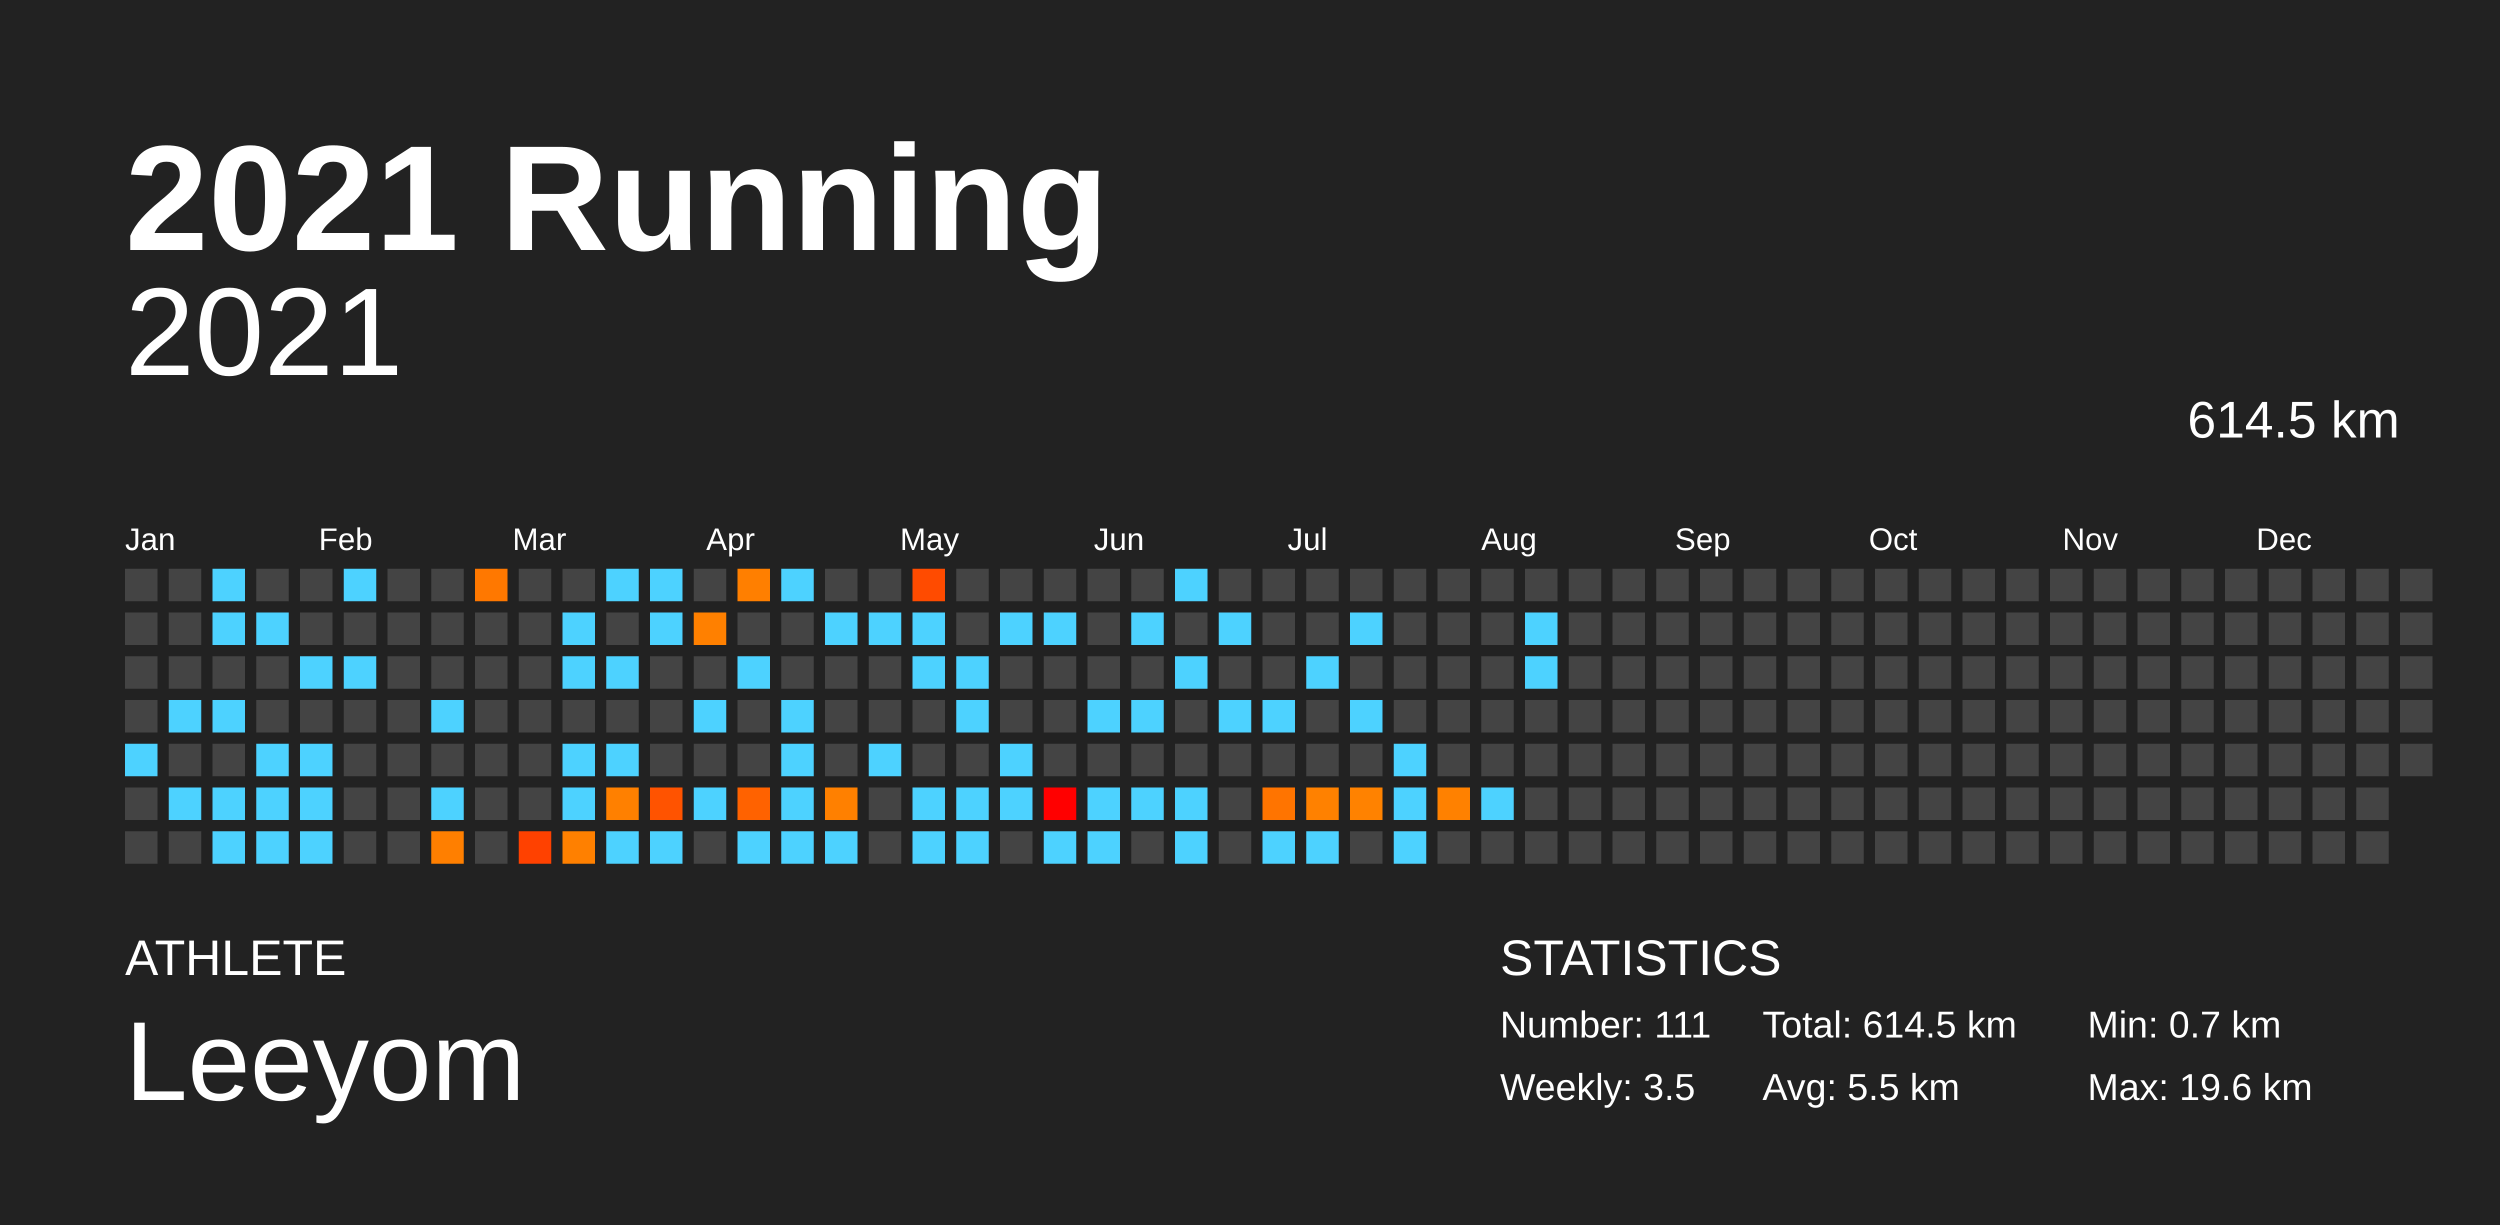
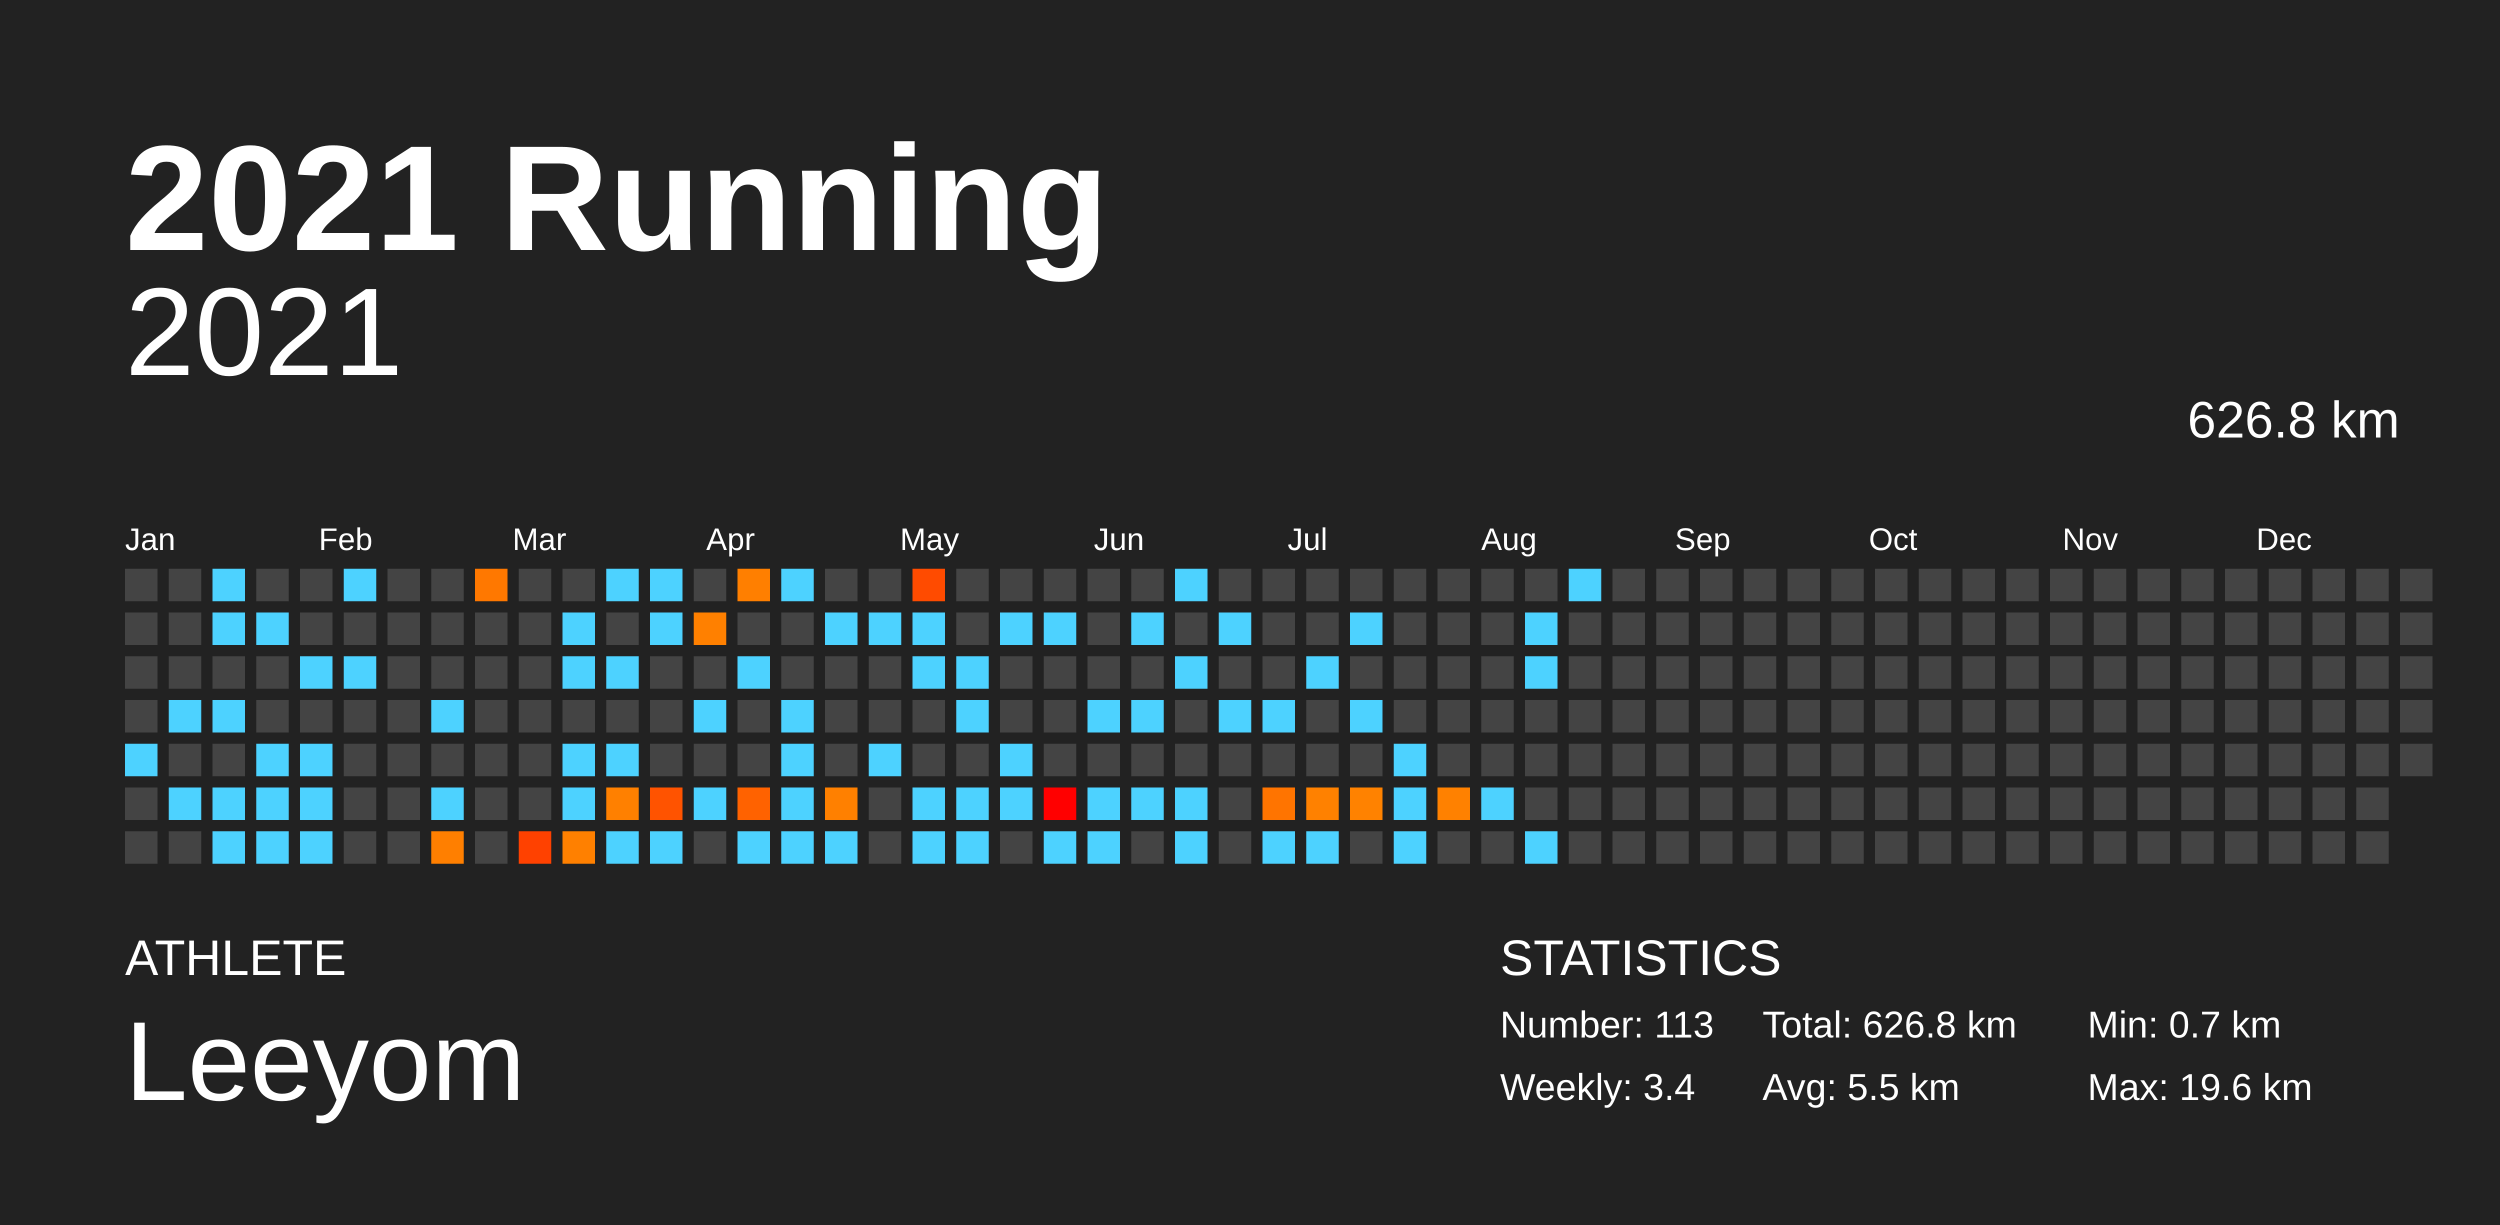
<svg xmlns="http://www.w3.org/2000/svg" baseProfile="full" height="98mm" version="1.1" viewBox="0,0,200,98" width="200mm">
  <defs />
  <rect fill="#222222" height="98" width="200" x="0" y="0" />
  <text fill="#FFFFFF" style="font-size:12px; font-family:Arial; font-weight:bold;" x="10" y="20">2021 Running</text>
  <text fill="#FFFFFF" style="font-size:4px; font-family:Arial" x="10" y="78">ATHLETE</text>
  <text fill="#FFFFFF" style="font-size:9px; font-family:Arial" x="10" y="88">Leeyom</text>
  <text fill="#FFFFFF" style="font-size:4px; font-family:Arial" x="120" y="78">STATISTICS</text>
-   <text fill="#FFFFFF" style="font-size:3px; font-family:Arial" x="120" y="83">Number: 111</text>
-   <text fill="#FFFFFF" style="font-size:3px; font-family:Arial" x="120" y="88">Weekly: 3.5</text>
-   <text fill="#FFFFFF" style="font-size:3px; font-family:Arial" x="141" y="83">Total: 614.5 km</text>
+   <text fill="#FFFFFF" style="font-size:3px; font-family:Arial" x="120" y="83">Number: 113</text>
+   <text fill="#FFFFFF" style="font-size:3px; font-family:Arial" x="120" y="88">Weekly: 3.4</text>
+   <text fill="#FFFFFF" style="font-size:3px; font-family:Arial" x="141" y="83">Total: 626.8 km</text>
  <text fill="#FFFFFF" style="font-size:3px; font-family:Arial" x="141" y="88">Avg: 5.5 km</text>
  <text fill="#FFFFFF" style="font-size:3px; font-family:Arial" x="167" y="83">Min: 0.7 km</text>
  <text fill="#FFFFFF" style="font-size:3px; font-family:Arial" x="167" y="88">Max: 19.6 km</text>
  <text alignment-baseline="hanging" fill="#FFFFFF" style="font-size:10.0px; font-family:Arial;" x="10" y="30">2021</text>
-   <text alignment-baseline="hanging" fill="#FFFFFF" style="font-size:4.125px; font-family:Arial;" x="175" y="35">614.5 km</text>
+   <text alignment-baseline="hanging" fill="#FFFFFF" style="font-size:4.125px; font-family:Arial;" x="175" y="35">626.8 km</text>
  <text fill="#FFFFFF" style="font-size:2.5px; font-family:Arial" x="10.0" y="44">Jan</text>
  <text fill="#FFFFFF" style="font-size:2.5px; font-family:Arial" x="25.5" y="44">Feb</text>
  <text fill="#FFFFFF" style="font-size:2.5px; font-family:Arial" x="41.0" y="44">Mar</text>
  <text fill="#FFFFFF" style="font-size:2.5px; font-family:Arial" x="56.5" y="44">Apr</text>
  <text fill="#FFFFFF" style="font-size:2.5px; font-family:Arial" x="72.0" y="44">May</text>
  <text fill="#FFFFFF" style="font-size:2.5px; font-family:Arial" x="87.5" y="44">Jun</text>
  <text fill="#FFFFFF" style="font-size:2.5px; font-family:Arial" x="103.0" y="44">Jul</text>
  <text fill="#FFFFFF" style="font-size:2.5px; font-family:Arial" x="118.5" y="44">Aug</text>
  <text fill="#FFFFFF" style="font-size:2.5px; font-family:Arial" x="134.0" y="44">Sep</text>
  <text fill="#FFFFFF" style="font-size:2.5px; font-family:Arial" x="149.5" y="44">Oct</text>
  <text fill="#FFFFFF" style="font-size:2.5px; font-family:Arial" x="165.0" y="44">Nov</text>
  <text fill="#FFFFFF" style="font-size:2.5px; font-family:Arial" x="180.5" y="44">Dec</text>
  <rect fill="#444444" height="2.6" width="2.6" x="10.0" y="45.5" />
  <rect fill="#444444" height="2.6" width="2.6" x="10.0" y="49.0" />
  <rect fill="#444444" height="2.6" width="2.6" x="10.0" y="52.5" />
  <rect fill="#444444" height="2.6" width="2.6" x="10.0" y="56.0" />
  <rect fill="#4dd2ff" height="2.6" width="2.6" x="10.0" y="59.5" />
  <rect fill="#444444" height="2.6" width="2.6" x="10.0" y="63.0" />
  <rect fill="#444444" height="2.6" width="2.6" x="10.0" y="66.5" />
  <rect fill="#444444" height="2.6" width="2.6" x="13.5" y="45.5" />
  <rect fill="#444444" height="2.6" width="2.6" x="13.5" y="49.0" />
  <rect fill="#444444" height="2.6" width="2.6" x="13.5" y="52.5" />
  <rect fill="#4dd2ff" height="2.6" width="2.6" x="13.5" y="56.0" />
  <rect fill="#444444" height="2.6" width="2.6" x="13.5" y="59.5" />
  <rect fill="#4dd2ff" height="2.6" width="2.6" x="13.5" y="63.0" />
  <rect fill="#444444" height="2.6" width="2.6" x="13.5" y="66.5" />
  <rect fill="#4dd2ff" height="2.6" width="2.6" x="17.0" y="45.5" />
  <rect fill="#4dd2ff" height="2.6" width="2.6" x="17.0" y="49.0" />
  <rect fill="#444444" height="2.6" width="2.6" x="17.0" y="52.5" />
  <rect fill="#4dd2ff" height="2.6" width="2.6" x="17.0" y="56.0" />
  <rect fill="#444444" height="2.6" width="2.6" x="17.0" y="59.5" />
  <rect fill="#4dd2ff" height="2.6" width="2.6" x="17.0" y="63.0" />
  <rect fill="#4dd2ff" height="2.6" width="2.6" x="17.0" y="66.5" />
  <rect fill="#444444" height="2.6" width="2.6" x="20.5" y="45.5" />
  <rect fill="#4dd2ff" height="2.6" width="2.6" x="20.5" y="49.0" />
  <rect fill="#444444" height="2.6" width="2.6" x="20.5" y="52.5" />
  <rect fill="#444444" height="2.6" width="2.6" x="20.5" y="56.0" />
  <rect fill="#4dd2ff" height="2.6" width="2.6" x="20.5" y="59.5" />
  <rect fill="#4dd2ff" height="2.6" width="2.6" x="20.5" y="63.0" />
  <rect fill="#4dd2ff" height="2.6" width="2.6" x="20.5" y="66.5" />
  <rect fill="#444444" height="2.6" width="2.6" x="24.0" y="45.5" />
  <rect fill="#444444" height="2.6" width="2.6" x="24.0" y="49.0" />
  <rect fill="#4dd2ff" height="2.6" width="2.6" x="24.0" y="52.5" />
  <rect fill="#444444" height="2.6" width="2.6" x="24.0" y="56.0" />
  <rect fill="#4dd2ff" height="2.6" width="2.6" x="24.0" y="59.5" />
  <rect fill="#4dd2ff" height="2.6" width="2.6" x="24.0" y="63.0" />
  <rect fill="#4dd2ff" height="2.6" width="2.6" x="24.0" y="66.5" />
  <rect fill="#4dd2ff" height="2.6" width="2.6" x="27.5" y="45.5" />
  <rect fill="#444444" height="2.6" width="2.6" x="27.5" y="49.0" />
  <rect fill="#4dd2ff" height="2.6" width="2.6" x="27.5" y="52.5" />
  <rect fill="#444444" height="2.6" width="2.6" x="27.5" y="56.0" />
  <rect fill="#444444" height="2.6" width="2.6" x="27.5" y="59.5" />
  <rect fill="#444444" height="2.6" width="2.6" x="27.5" y="63.0" />
  <rect fill="#444444" height="2.6" width="2.6" x="27.5" y="66.5" />
  <rect fill="#444444" height="2.6" width="2.6" x="31.0" y="45.5" />
  <rect fill="#444444" height="2.6" width="2.6" x="31.0" y="49.0" />
  <rect fill="#444444" height="2.6" width="2.6" x="31.0" y="52.5" />
  <rect fill="#444444" height="2.6" width="2.6" x="31.0" y="56.0" />
  <rect fill="#444444" height="2.6" width="2.6" x="31.0" y="59.5" />
  <rect fill="#444444" height="2.6" width="2.6" x="31.0" y="63.0" />
  <rect fill="#444444" height="2.6" width="2.6" x="31.0" y="66.5" />
  <rect fill="#444444" height="2.6" width="2.6" x="34.5" y="45.5" />
  <rect fill="#444444" height="2.6" width="2.6" x="34.5" y="49.0" />
  <rect fill="#444444" height="2.6" width="2.6" x="34.5" y="52.5" />
  <rect fill="#4dd2ff" height="2.6" width="2.6" x="34.5" y="56.0" />
  <rect fill="#444444" height="2.6" width="2.6" x="34.5" y="59.5" />
  <rect fill="#4dd2ff" height="2.6" width="2.6" x="34.5" y="63.0" />
  <rect fill="#ff7f00" height="2.6" width="2.6" x="34.5" y="66.5" />
  <rect fill="#ff7800" height="2.6" width="2.6" x="38.0" y="45.5" />
  <rect fill="#444444" height="2.6" width="2.6" x="38.0" y="49.0" />
  <rect fill="#444444" height="2.6" width="2.6" x="38.0" y="52.5" />
  <rect fill="#444444" height="2.6" width="2.6" x="38.0" y="56.0" />
  <rect fill="#444444" height="2.6" width="2.6" x="38.0" y="59.5" />
  <rect fill="#444444" height="2.6" width="2.6" x="38.0" y="63.0" />
  <rect fill="#444444" height="2.6" width="2.6" x="38.0" y="66.5" />
  <rect fill="#444444" height="2.6" width="2.6" x="41.5" y="45.5" />
  <rect fill="#444444" height="2.6" width="2.6" x="41.5" y="49.0" />
  <rect fill="#444444" height="2.6" width="2.6" x="41.5" y="52.5" />
  <rect fill="#444444" height="2.6" width="2.6" x="41.5" y="56.0" />
  <rect fill="#444444" height="2.6" width="2.6" x="41.5" y="59.5" />
  <rect fill="#444444" height="2.6" width="2.6" x="41.5" y="63.0" />
  <rect fill="#ff4100" height="2.6" width="2.6" x="41.5" y="66.5" />
  <rect fill="#444444" height="2.6" width="2.6" x="45.0" y="45.5" />
  <rect fill="#4dd2ff" height="2.6" width="2.6" x="45.0" y="49.0" />
  <rect fill="#4dd2ff" height="2.6" width="2.6" x="45.0" y="52.5" />
  <rect fill="#444444" height="2.6" width="2.6" x="45.0" y="56.0" />
  <rect fill="#4dd2ff" height="2.6" width="2.6" x="45.0" y="59.5" />
  <rect fill="#4dd2ff" height="2.6" width="2.6" x="45.0" y="63.0" />
  <rect fill="#ff8000" height="2.6" width="2.6" x="45.0" y="66.5" />
  <rect fill="#4dd2ff" height="2.6" width="2.6" x="48.5" y="45.5" />
  <rect fill="#444444" height="2.6" width="2.6" x="48.5" y="49.0" />
  <rect fill="#4dd2ff" height="2.6" width="2.6" x="48.5" y="52.5" />
  <rect fill="#444444" height="2.6" width="2.6" x="48.5" y="56.0" />
  <rect fill="#4dd2ff" height="2.6" width="2.6" x="48.5" y="59.5" />
  <rect fill="#ff8000" height="2.6" width="2.6" x="48.5" y="63.0" />
  <rect fill="#4dd2ff" height="2.6" width="2.6" x="48.5" y="66.5" />
  <rect fill="#4dd2ff" height="2.6" width="2.6" x="52.0" y="45.5" />
  <rect fill="#4dd2ff" height="2.6" width="2.6" x="52.0" y="49.0" />
  <rect fill="#444444" height="2.6" width="2.6" x="52.0" y="52.5" />
  <rect fill="#444444" height="2.6" width="2.6" x="52.0" y="56.0" />
  <rect fill="#444444" height="2.6" width="2.6" x="52.0" y="59.5" />
  <rect fill="#ff5300" height="2.6" width="2.6" x="52.0" y="63.0" />
  <rect fill="#4dd2ff" height="2.6" width="2.6" x="52.0" y="66.5" />
  <rect fill="#444444" height="2.6" width="2.6" x="55.5" y="45.5" />
  <rect fill="#ff8000" height="2.6" width="2.6" x="55.5" y="49.0" />
  <rect fill="#444444" height="2.6" width="2.6" x="55.5" y="52.5" />
  <rect fill="#4dd2ff" height="2.6" width="2.6" x="55.5" y="56.0" />
  <rect fill="#444444" height="2.6" width="2.6" x="55.5" y="59.5" />
  <rect fill="#4dd2ff" height="2.6" width="2.6" x="55.5" y="63.0" />
  <rect fill="#444444" height="2.6" width="2.6" x="55.5" y="66.5" />
  <rect fill="#ff7f00" height="2.6" width="2.6" x="59.0" y="45.5" />
  <rect fill="#444444" height="2.6" width="2.6" x="59.0" y="49.0" />
  <rect fill="#4dd2ff" height="2.6" width="2.6" x="59.0" y="52.5" />
  <rect fill="#444444" height="2.6" width="2.6" x="59.0" y="56.0" />
  <rect fill="#444444" height="2.6" width="2.6" x="59.0" y="59.5" />
  <rect fill="#ff6200" height="2.6" width="2.6" x="59.0" y="63.0" />
  <rect fill="#4dd2ff" height="2.6" width="2.6" x="59.0" y="66.5" />
  <rect fill="#4dd2ff" height="2.6" width="2.6" x="62.5" y="45.5" />
  <rect fill="#444444" height="2.6" width="2.6" x="62.5" y="49.0" />
  <rect fill="#444444" height="2.6" width="2.6" x="62.5" y="52.5" />
  <rect fill="#4dd2ff" height="2.6" width="2.6" x="62.5" y="56.0" />
  <rect fill="#4dd2ff" height="2.6" width="2.6" x="62.5" y="59.5" />
  <rect fill="#4dd2ff" height="2.6" width="2.6" x="62.5" y="63.0" />
  <rect fill="#4dd2ff" height="2.6" width="2.6" x="62.5" y="66.5" />
  <rect fill="#444444" height="2.6" width="2.6" x="66.0" y="45.5" />
  <rect fill="#4dd2ff" height="2.6" width="2.6" x="66.0" y="49.0" />
  <rect fill="#444444" height="2.6" width="2.6" x="66.0" y="52.5" />
  <rect fill="#444444" height="2.6" width="2.6" x="66.0" y="56.0" />
  <rect fill="#444444" height="2.6" width="2.6" x="66.0" y="59.5" />
  <rect fill="#ff8000" height="2.6" width="2.6" x="66.0" y="63.0" />
  <rect fill="#4dd2ff" height="2.6" width="2.6" x="66.0" y="66.5" />
  <rect fill="#444444" height="2.6" width="2.6" x="69.5" y="45.5" />
  <rect fill="#4dd2ff" height="2.6" width="2.6" x="69.5" y="49.0" />
  <rect fill="#444444" height="2.6" width="2.6" x="69.5" y="52.5" />
  <rect fill="#444444" height="2.6" width="2.6" x="69.5" y="56.0" />
  <rect fill="#4dd2ff" height="2.6" width="2.6" x="69.5" y="59.5" />
  <rect fill="#444444" height="2.6" width="2.6" x="69.5" y="63.0" />
  <rect fill="#444444" height="2.6" width="2.6" x="69.5" y="66.5" />
  <rect fill="#ff4b00" height="2.6" width="2.6" x="73.0" y="45.5" />
  <rect fill="#4dd2ff" height="2.6" width="2.6" x="73.0" y="49.0" />
  <rect fill="#4dd2ff" height="2.6" width="2.6" x="73.0" y="52.5" />
  <rect fill="#444444" height="2.6" width="2.6" x="73.0" y="56.0" />
  <rect fill="#444444" height="2.6" width="2.6" x="73.0" y="59.5" />
  <rect fill="#4dd2ff" height="2.6" width="2.6" x="73.0" y="63.0" />
  <rect fill="#4dd2ff" height="2.6" width="2.6" x="73.0" y="66.5" />
  <rect fill="#444444" height="2.6" width="2.6" x="76.5" y="45.5" />
  <rect fill="#444444" height="2.6" width="2.6" x="76.5" y="49.0" />
  <rect fill="#4dd2ff" height="2.6" width="2.6" x="76.5" y="52.5" />
  <rect fill="#4dd2ff" height="2.6" width="2.6" x="76.5" y="56.0" />
  <rect fill="#444444" height="2.6" width="2.6" x="76.5" y="59.5" />
  <rect fill="#4dd2ff" height="2.6" width="2.6" x="76.5" y="63.0" />
  <rect fill="#4dd2ff" height="2.6" width="2.6" x="76.5" y="66.5" />
  <rect fill="#444444" height="2.6" width="2.6" x="80.0" y="45.5" />
  <rect fill="#4dd2ff" height="2.6" width="2.6" x="80.0" y="49.0" />
  <rect fill="#444444" height="2.6" width="2.6" x="80.0" y="52.5" />
  <rect fill="#444444" height="2.6" width="2.6" x="80.0" y="56.0" />
  <rect fill="#4dd2ff" height="2.6" width="2.6" x="80.0" y="59.5" />
  <rect fill="#4dd2ff" height="2.6" width="2.6" x="80.0" y="63.0" />
  <rect fill="#444444" height="2.6" width="2.6" x="80.0" y="66.5" />
  <rect fill="#444444" height="2.6" width="2.6" x="83.5" y="45.5" />
  <rect fill="#4dd2ff" height="2.6" width="2.6" x="83.5" y="49.0" />
  <rect fill="#444444" height="2.6" width="2.6" x="83.5" y="52.5" />
  <rect fill="#444444" height="2.6" width="2.6" x="83.5" y="56.0" />
  <rect fill="#444444" height="2.6" width="2.6" x="83.5" y="59.5" />
  <rect fill="#ff0000" height="2.6" width="2.6" x="83.5" y="63.0" />
  <rect fill="#4dd2ff" height="2.6" width="2.6" x="83.5" y="66.5" />
  <rect fill="#444444" height="2.6" width="2.6" x="87.0" y="45.5" />
  <rect fill="#444444" height="2.6" width="2.6" x="87.0" y="49.0" />
  <rect fill="#444444" height="2.6" width="2.6" x="87.0" y="52.5" />
  <rect fill="#4dd2ff" height="2.6" width="2.6" x="87.0" y="56.0" />
  <rect fill="#444444" height="2.6" width="2.6" x="87.0" y="59.5" />
  <rect fill="#4dd2ff" height="2.6" width="2.6" x="87.0" y="63.0" />
  <rect fill="#4dd2ff" height="2.6" width="2.6" x="87.0" y="66.5" />
  <rect fill="#444444" height="2.6" width="2.6" x="90.5" y="45.5" />
  <rect fill="#4dd2ff" height="2.6" width="2.6" x="90.5" y="49.0" />
  <rect fill="#444444" height="2.6" width="2.6" x="90.5" y="52.5" />
  <rect fill="#4dd2ff" height="2.6" width="2.6" x="90.5" y="56.0" />
  <rect fill="#444444" height="2.6" width="2.6" x="90.5" y="59.5" />
  <rect fill="#4dd2ff" height="2.6" width="2.6" x="90.5" y="63.0" />
  <rect fill="#444444" height="2.6" width="2.6" x="90.5" y="66.5" />
  <rect fill="#4dd2ff" height="2.6" width="2.6" x="94.0" y="45.5" />
  <rect fill="#444444" height="2.6" width="2.6" x="94.0" y="49.0" />
  <rect fill="#4dd2ff" height="2.6" width="2.6" x="94.0" y="52.5" />
  <rect fill="#444444" height="2.6" width="2.6" x="94.0" y="56.0" />
  <rect fill="#444444" height="2.6" width="2.6" x="94.0" y="59.5" />
  <rect fill="#4dd2ff" height="2.6" width="2.6" x="94.0" y="63.0" />
  <rect fill="#4dd2ff" height="2.6" width="2.6" x="94.0" y="66.5" />
  <rect fill="#444444" height="2.6" width="2.6" x="97.5" y="45.5" />
  <rect fill="#4dd2ff" height="2.6" width="2.6" x="97.5" y="49.0" />
  <rect fill="#444444" height="2.6" width="2.6" x="97.5" y="52.5" />
  <rect fill="#4dd2ff" height="2.6" width="2.6" x="97.5" y="56.0" />
  <rect fill="#444444" height="2.6" width="2.6" x="97.5" y="59.5" />
  <rect fill="#444444" height="2.6" width="2.6" x="97.5" y="63.0" />
  <rect fill="#444444" height="2.6" width="2.6" x="97.5" y="66.5" />
  <rect fill="#444444" height="2.6" width="2.6" x="101.0" y="45.5" />
  <rect fill="#444444" height="2.6" width="2.6" x="101.0" y="49.0" />
  <rect fill="#444444" height="2.6" width="2.6" x="101.0" y="52.5" />
  <rect fill="#4dd2ff" height="2.6" width="2.6" x="101.0" y="56.0" />
  <rect fill="#444444" height="2.6" width="2.6" x="101.0" y="59.5" />
  <rect fill="#ff7400" height="2.6" width="2.6" x="101.0" y="63.0" />
  <rect fill="#4dd2ff" height="2.6" width="2.6" x="101.0" y="66.5" />
  <rect fill="#444444" height="2.6" width="2.6" x="104.5" y="45.5" />
  <rect fill="#444444" height="2.6" width="2.6" x="104.5" y="49.0" />
  <rect fill="#4dd2ff" height="2.6" width="2.6" x="104.5" y="52.5" />
  <rect fill="#444444" height="2.6" width="2.6" x="104.5" y="56.0" />
  <rect fill="#444444" height="2.6" width="2.6" x="104.5" y="59.5" />
  <rect fill="#ff8100" height="2.6" width="2.6" x="104.5" y="63.0" />
  <rect fill="#4dd2ff" height="2.6" width="2.6" x="104.5" y="66.5" />
  <rect fill="#444444" height="2.6" width="2.6" x="108.0" y="45.5" />
  <rect fill="#4dd2ff" height="2.6" width="2.6" x="108.0" y="49.0" />
  <rect fill="#444444" height="2.6" width="2.6" x="108.0" y="52.5" />
  <rect fill="#4dd2ff" height="2.6" width="2.6" x="108.0" y="56.0" />
  <rect fill="#444444" height="2.6" width="2.6" x="108.0" y="59.5" />
  <rect fill="#ff8200" height="2.6" width="2.6" x="108.0" y="63.0" />
  <rect fill="#444444" height="2.6" width="2.6" x="108.0" y="66.5" />
  <rect fill="#444444" height="2.6" width="2.6" x="111.5" y="45.5" />
  <rect fill="#444444" height="2.6" width="2.6" x="111.5" y="49.0" />
  <rect fill="#444444" height="2.6" width="2.6" x="111.5" y="52.5" />
  <rect fill="#444444" height="2.6" width="2.6" x="111.5" y="56.0" />
  <rect fill="#4dd2ff" height="2.6" width="2.6" x="111.5" y="59.5" />
  <rect fill="#4dd2ff" height="2.6" width="2.6" x="111.5" y="63.0" />
  <rect fill="#4dd2ff" height="2.6" width="2.6" x="111.5" y="66.5" />
  <rect fill="#444444" height="2.6" width="2.6" x="115.0" y="45.5" />
  <rect fill="#444444" height="2.6" width="2.6" x="115.0" y="49.0" />
  <rect fill="#444444" height="2.6" width="2.6" x="115.0" y="52.5" />
  <rect fill="#444444" height="2.6" width="2.6" x="115.0" y="56.0" />
  <rect fill="#444444" height="2.6" width="2.6" x="115.0" y="59.5" />
  <rect fill="#ff8100" height="2.6" width="2.6" x="115.0" y="63.0" />
  <rect fill="#444444" height="2.6" width="2.6" x="115.0" y="66.5" />
  <rect fill="#444444" height="2.6" width="2.6" x="118.5" y="45.5" />
  <rect fill="#444444" height="2.6" width="2.6" x="118.5" y="49.0" />
  <rect fill="#444444" height="2.6" width="2.6" x="118.5" y="52.5" />
  <rect fill="#444444" height="2.6" width="2.6" x="118.5" y="56.0" />
  <rect fill="#444444" height="2.6" width="2.6" x="118.5" y="59.5" />
  <rect fill="#4dd2ff" height="2.6" width="2.6" x="118.5" y="63.0" />
  <rect fill="#444444" height="2.6" width="2.6" x="118.5" y="66.5" />
  <rect fill="#444444" height="2.6" width="2.6" x="122.0" y="45.5" />
  <rect fill="#4dd2ff" height="2.6" width="2.6" x="122.0" y="49.0" />
  <rect fill="#4dd2ff" height="2.6" width="2.6" x="122.0" y="52.5" />
  <rect fill="#444444" height="2.6" width="2.6" x="122.0" y="56.0" />
  <rect fill="#444444" height="2.6" width="2.6" x="122.0" y="59.5" />
  <rect fill="#444444" height="2.6" width="2.6" x="122.0" y="63.0" />
-   <rect fill="#444444" height="2.6" width="2.6" x="122.0" y="66.5" />
-   <rect fill="#444444" height="2.6" width="2.6" x="125.5" y="45.5" />
+   <rect fill="#4dd2ff" height="2.6" width="2.6" x="122.0" y="66.5" />
+   <rect fill="#4dd2ff" height="2.6" width="2.6" x="125.5" y="45.5" />
  <rect fill="#444444" height="2.6" width="2.6" x="125.5" y="49.0" />
  <rect fill="#444444" height="2.6" width="2.6" x="125.5" y="52.5" />
  <rect fill="#444444" height="2.6" width="2.6" x="125.5" y="56.0" />
  <rect fill="#444444" height="2.6" width="2.6" x="125.5" y="59.5" />
  <rect fill="#444444" height="2.6" width="2.6" x="125.5" y="63.0" />
  <rect fill="#444444" height="2.6" width="2.6" x="125.5" y="66.5" />
  <rect fill="#444444" height="2.6" width="2.6" x="129.0" y="45.5" />
  <rect fill="#444444" height="2.6" width="2.6" x="129.0" y="49.0" />
  <rect fill="#444444" height="2.6" width="2.6" x="129.0" y="52.5" />
  <rect fill="#444444" height="2.6" width="2.6" x="129.0" y="56.0" />
  <rect fill="#444444" height="2.6" width="2.6" x="129.0" y="59.5" />
  <rect fill="#444444" height="2.6" width="2.6" x="129.0" y="63.0" />
  <rect fill="#444444" height="2.6" width="2.6" x="129.0" y="66.5" />
  <rect fill="#444444" height="2.6" width="2.6" x="132.5" y="45.5" />
  <rect fill="#444444" height="2.6" width="2.6" x="132.5" y="49.0" />
  <rect fill="#444444" height="2.6" width="2.6" x="132.5" y="52.5" />
  <rect fill="#444444" height="2.6" width="2.6" x="132.5" y="56.0" />
  <rect fill="#444444" height="2.6" width="2.6" x="132.5" y="59.5" />
  <rect fill="#444444" height="2.6" width="2.6" x="132.5" y="63.0" />
  <rect fill="#444444" height="2.6" width="2.6" x="132.5" y="66.5" />
  <rect fill="#444444" height="2.6" width="2.6" x="136.0" y="45.5" />
  <rect fill="#444444" height="2.6" width="2.6" x="136.0" y="49.0" />
  <rect fill="#444444" height="2.6" width="2.6" x="136.0" y="52.5" />
  <rect fill="#444444" height="2.6" width="2.6" x="136.0" y="56.0" />
  <rect fill="#444444" height="2.6" width="2.6" x="136.0" y="59.5" />
  <rect fill="#444444" height="2.6" width="2.6" x="136.0" y="63.0" />
  <rect fill="#444444" height="2.6" width="2.6" x="136.0" y="66.5" />
  <rect fill="#444444" height="2.6" width="2.6" x="139.5" y="45.5" />
  <rect fill="#444444" height="2.6" width="2.6" x="139.5" y="49.0" />
  <rect fill="#444444" height="2.6" width="2.6" x="139.5" y="52.5" />
  <rect fill="#444444" height="2.6" width="2.6" x="139.5" y="56.0" />
  <rect fill="#444444" height="2.6" width="2.6" x="139.5" y="59.5" />
  <rect fill="#444444" height="2.6" width="2.6" x="139.5" y="63.0" />
  <rect fill="#444444" height="2.6" width="2.6" x="139.5" y="66.5" />
  <rect fill="#444444" height="2.6" width="2.6" x="143.0" y="45.5" />
  <rect fill="#444444" height="2.6" width="2.6" x="143.0" y="49.0" />
  <rect fill="#444444" height="2.6" width="2.6" x="143.0" y="52.5" />
  <rect fill="#444444" height="2.6" width="2.6" x="143.0" y="56.0" />
  <rect fill="#444444" height="2.6" width="2.6" x="143.0" y="59.5" />
  <rect fill="#444444" height="2.6" width="2.6" x="143.0" y="63.0" />
  <rect fill="#444444" height="2.6" width="2.6" x="143.0" y="66.5" />
  <rect fill="#444444" height="2.6" width="2.6" x="146.5" y="45.5" />
  <rect fill="#444444" height="2.6" width="2.6" x="146.5" y="49.0" />
  <rect fill="#444444" height="2.6" width="2.6" x="146.5" y="52.5" />
  <rect fill="#444444" height="2.6" width="2.6" x="146.5" y="56.0" />
  <rect fill="#444444" height="2.6" width="2.6" x="146.5" y="59.5" />
  <rect fill="#444444" height="2.6" width="2.6" x="146.5" y="63.0" />
  <rect fill="#444444" height="2.6" width="2.6" x="146.5" y="66.5" />
  <rect fill="#444444" height="2.6" width="2.6" x="150.0" y="45.5" />
  <rect fill="#444444" height="2.6" width="2.6" x="150.0" y="49.0" />
  <rect fill="#444444" height="2.6" width="2.6" x="150.0" y="52.5" />
  <rect fill="#444444" height="2.6" width="2.6" x="150.0" y="56.0" />
  <rect fill="#444444" height="2.6" width="2.6" x="150.0" y="59.5" />
  <rect fill="#444444" height="2.6" width="2.6" x="150.0" y="63.0" />
  <rect fill="#444444" height="2.6" width="2.6" x="150.0" y="66.5" />
  <rect fill="#444444" height="2.6" width="2.6" x="153.5" y="45.5" />
  <rect fill="#444444" height="2.6" width="2.6" x="153.5" y="49.0" />
  <rect fill="#444444" height="2.6" width="2.6" x="153.5" y="52.5" />
  <rect fill="#444444" height="2.6" width="2.6" x="153.5" y="56.0" />
  <rect fill="#444444" height="2.6" width="2.6" x="153.5" y="59.5" />
  <rect fill="#444444" height="2.6" width="2.6" x="153.5" y="63.0" />
  <rect fill="#444444" height="2.6" width="2.6" x="153.5" y="66.5" />
  <rect fill="#444444" height="2.6" width="2.6" x="157.0" y="45.5" />
  <rect fill="#444444" height="2.6" width="2.6" x="157.0" y="49.0" />
  <rect fill="#444444" height="2.6" width="2.6" x="157.0" y="52.5" />
  <rect fill="#444444" height="2.6" width="2.6" x="157.0" y="56.0" />
  <rect fill="#444444" height="2.6" width="2.6" x="157.0" y="59.5" />
  <rect fill="#444444" height="2.6" width="2.6" x="157.0" y="63.0" />
  <rect fill="#444444" height="2.6" width="2.6" x="157.0" y="66.5" />
  <rect fill="#444444" height="2.6" width="2.6" x="160.5" y="45.5" />
  <rect fill="#444444" height="2.6" width="2.6" x="160.5" y="49.0" />
  <rect fill="#444444" height="2.6" width="2.6" x="160.5" y="52.5" />
  <rect fill="#444444" height="2.6" width="2.6" x="160.5" y="56.0" />
  <rect fill="#444444" height="2.6" width="2.6" x="160.5" y="59.5" />
  <rect fill="#444444" height="2.6" width="2.6" x="160.5" y="63.0" />
  <rect fill="#444444" height="2.6" width="2.6" x="160.5" y="66.5" />
  <rect fill="#444444" height="2.6" width="2.6" x="164.0" y="45.5" />
  <rect fill="#444444" height="2.6" width="2.6" x="164.0" y="49.0" />
  <rect fill="#444444" height="2.6" width="2.6" x="164.0" y="52.5" />
  <rect fill="#444444" height="2.6" width="2.6" x="164.0" y="56.0" />
  <rect fill="#444444" height="2.6" width="2.6" x="164.0" y="59.5" />
  <rect fill="#444444" height="2.6" width="2.6" x="164.0" y="63.0" />
  <rect fill="#444444" height="2.6" width="2.6" x="164.0" y="66.5" />
  <rect fill="#444444" height="2.6" width="2.6" x="167.5" y="45.5" />
  <rect fill="#444444" height="2.6" width="2.6" x="167.5" y="49.0" />
  <rect fill="#444444" height="2.6" width="2.6" x="167.5" y="52.5" />
  <rect fill="#444444" height="2.6" width="2.6" x="167.5" y="56.0" />
  <rect fill="#444444" height="2.6" width="2.6" x="167.5" y="59.5" />
  <rect fill="#444444" height="2.6" width="2.6" x="167.5" y="63.0" />
  <rect fill="#444444" height="2.6" width="2.6" x="167.5" y="66.5" />
  <rect fill="#444444" height="2.6" width="2.6" x="171.0" y="45.5" />
  <rect fill="#444444" height="2.6" width="2.6" x="171.0" y="49.0" />
  <rect fill="#444444" height="2.6" width="2.6" x="171.0" y="52.5" />
  <rect fill="#444444" height="2.6" width="2.6" x="171.0" y="56.0" />
  <rect fill="#444444" height="2.6" width="2.6" x="171.0" y="59.5" />
  <rect fill="#444444" height="2.6" width="2.6" x="171.0" y="63.0" />
  <rect fill="#444444" height="2.6" width="2.6" x="171.0" y="66.5" />
  <rect fill="#444444" height="2.6" width="2.6" x="174.5" y="45.5" />
  <rect fill="#444444" height="2.6" width="2.6" x="174.5" y="49.0" />
  <rect fill="#444444" height="2.6" width="2.6" x="174.5" y="52.5" />
  <rect fill="#444444" height="2.6" width="2.6" x="174.5" y="56.0" />
  <rect fill="#444444" height="2.6" width="2.6" x="174.5" y="59.5" />
  <rect fill="#444444" height="2.6" width="2.6" x="174.5" y="63.0" />
  <rect fill="#444444" height="2.6" width="2.6" x="174.5" y="66.5" />
  <rect fill="#444444" height="2.6" width="2.6" x="178.0" y="45.5" />
  <rect fill="#444444" height="2.6" width="2.6" x="178.0" y="49.0" />
  <rect fill="#444444" height="2.6" width="2.6" x="178.0" y="52.5" />
  <rect fill="#444444" height="2.6" width="2.6" x="178.0" y="56.0" />
  <rect fill="#444444" height="2.6" width="2.6" x="178.0" y="59.5" />
  <rect fill="#444444" height="2.6" width="2.6" x="178.0" y="63.0" />
  <rect fill="#444444" height="2.6" width="2.6" x="178.0" y="66.5" />
  <rect fill="#444444" height="2.6" width="2.6" x="181.5" y="45.5" />
  <rect fill="#444444" height="2.6" width="2.6" x="181.5" y="49.0" />
  <rect fill="#444444" height="2.6" width="2.6" x="181.5" y="52.5" />
  <rect fill="#444444" height="2.6" width="2.6" x="181.5" y="56.0" />
  <rect fill="#444444" height="2.6" width="2.6" x="181.5" y="59.5" />
  <rect fill="#444444" height="2.6" width="2.6" x="181.5" y="63.0" />
  <rect fill="#444444" height="2.6" width="2.6" x="181.5" y="66.5" />
  <rect fill="#444444" height="2.6" width="2.6" x="185.0" y="45.5" />
  <rect fill="#444444" height="2.6" width="2.6" x="185.0" y="49.0" />
  <rect fill="#444444" height="2.6" width="2.6" x="185.0" y="52.5" />
  <rect fill="#444444" height="2.6" width="2.6" x="185.0" y="56.0" />
  <rect fill="#444444" height="2.6" width="2.6" x="185.0" y="59.5" />
  <rect fill="#444444" height="2.6" width="2.6" x="185.0" y="63.0" />
  <rect fill="#444444" height="2.6" width="2.6" x="185.0" y="66.5" />
  <rect fill="#444444" height="2.6" width="2.6" x="188.5" y="45.5" />
  <rect fill="#444444" height="2.6" width="2.6" x="188.5" y="49.0" />
  <rect fill="#444444" height="2.6" width="2.6" x="188.5" y="52.5" />
  <rect fill="#444444" height="2.6" width="2.6" x="188.5" y="56.0" />
  <rect fill="#444444" height="2.6" width="2.6" x="188.5" y="59.5" />
  <rect fill="#444444" height="2.6" width="2.6" x="188.5" y="63.0" />
  <rect fill="#444444" height="2.6" width="2.6" x="188.5" y="66.5" />
  <rect fill="#444444" height="2.6" width="2.6" x="192.0" y="45.5" />
  <rect fill="#444444" height="2.6" width="2.6" x="192.0" y="49.0" />
  <rect fill="#444444" height="2.6" width="2.6" x="192.0" y="52.5" />
  <rect fill="#444444" height="2.6" width="2.6" x="192.0" y="56.0" />
  <rect fill="#444444" height="2.6" width="2.6" x="192.0" y="59.5" />
</svg>
